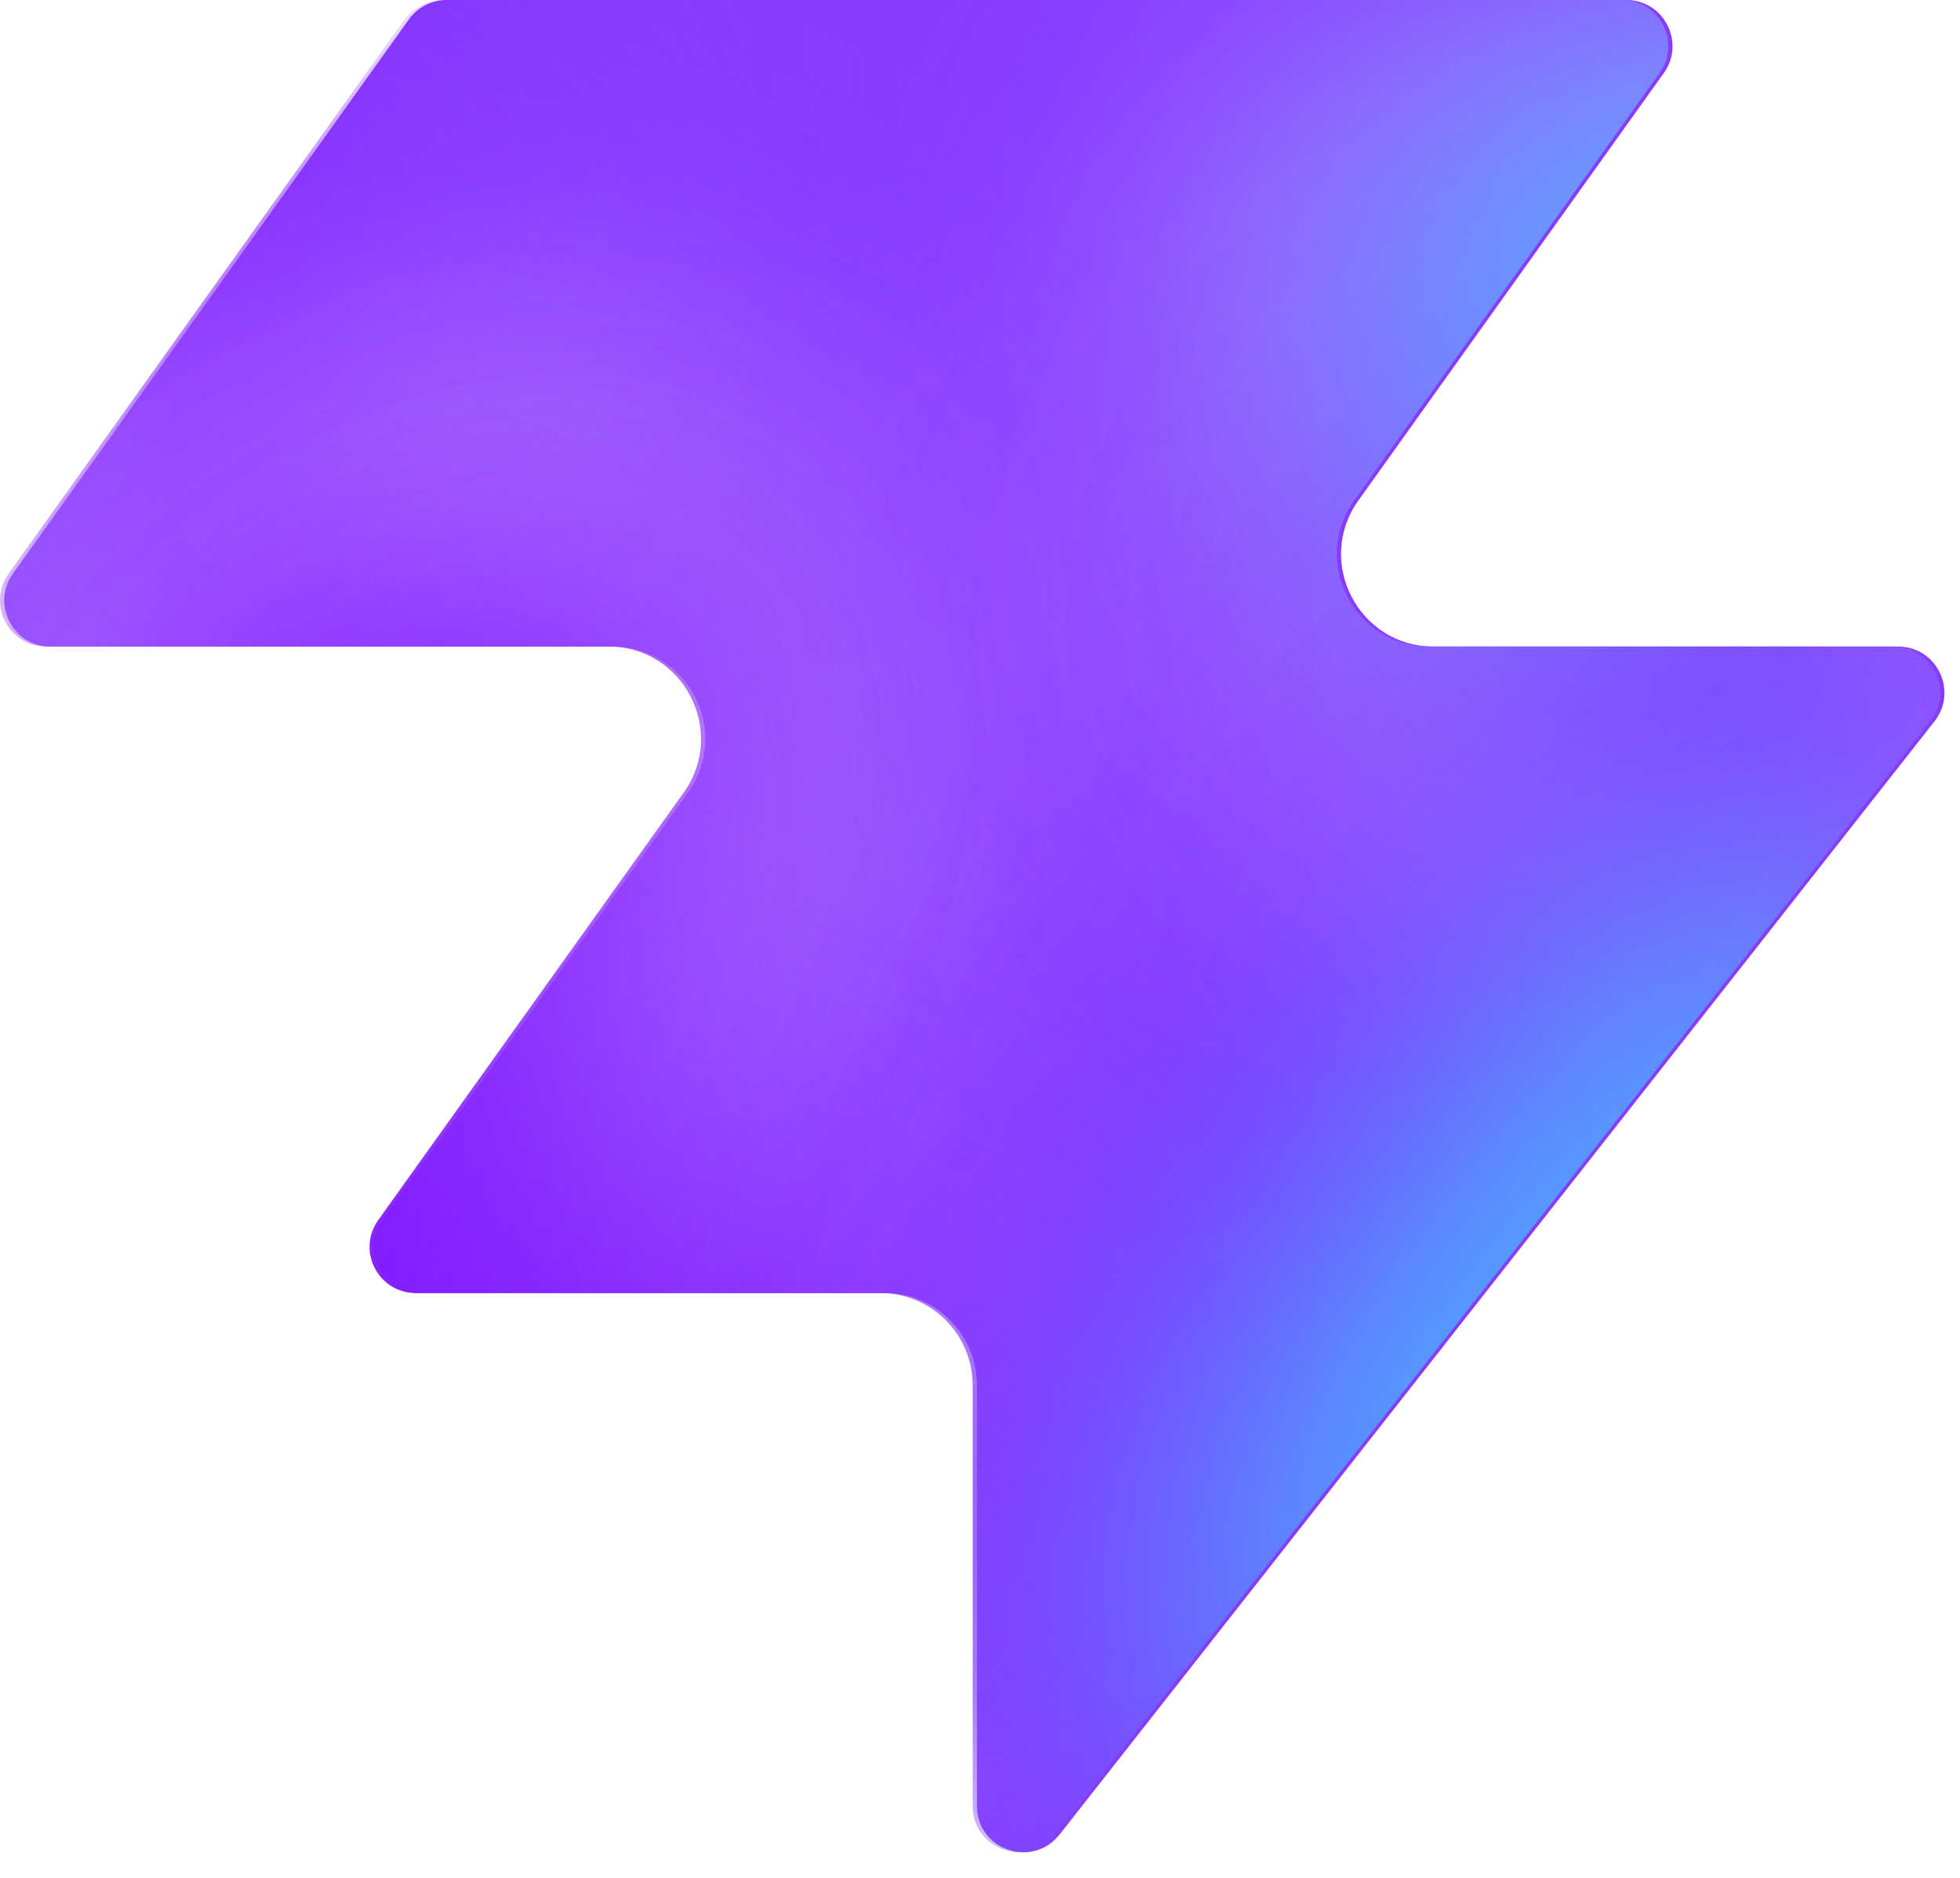
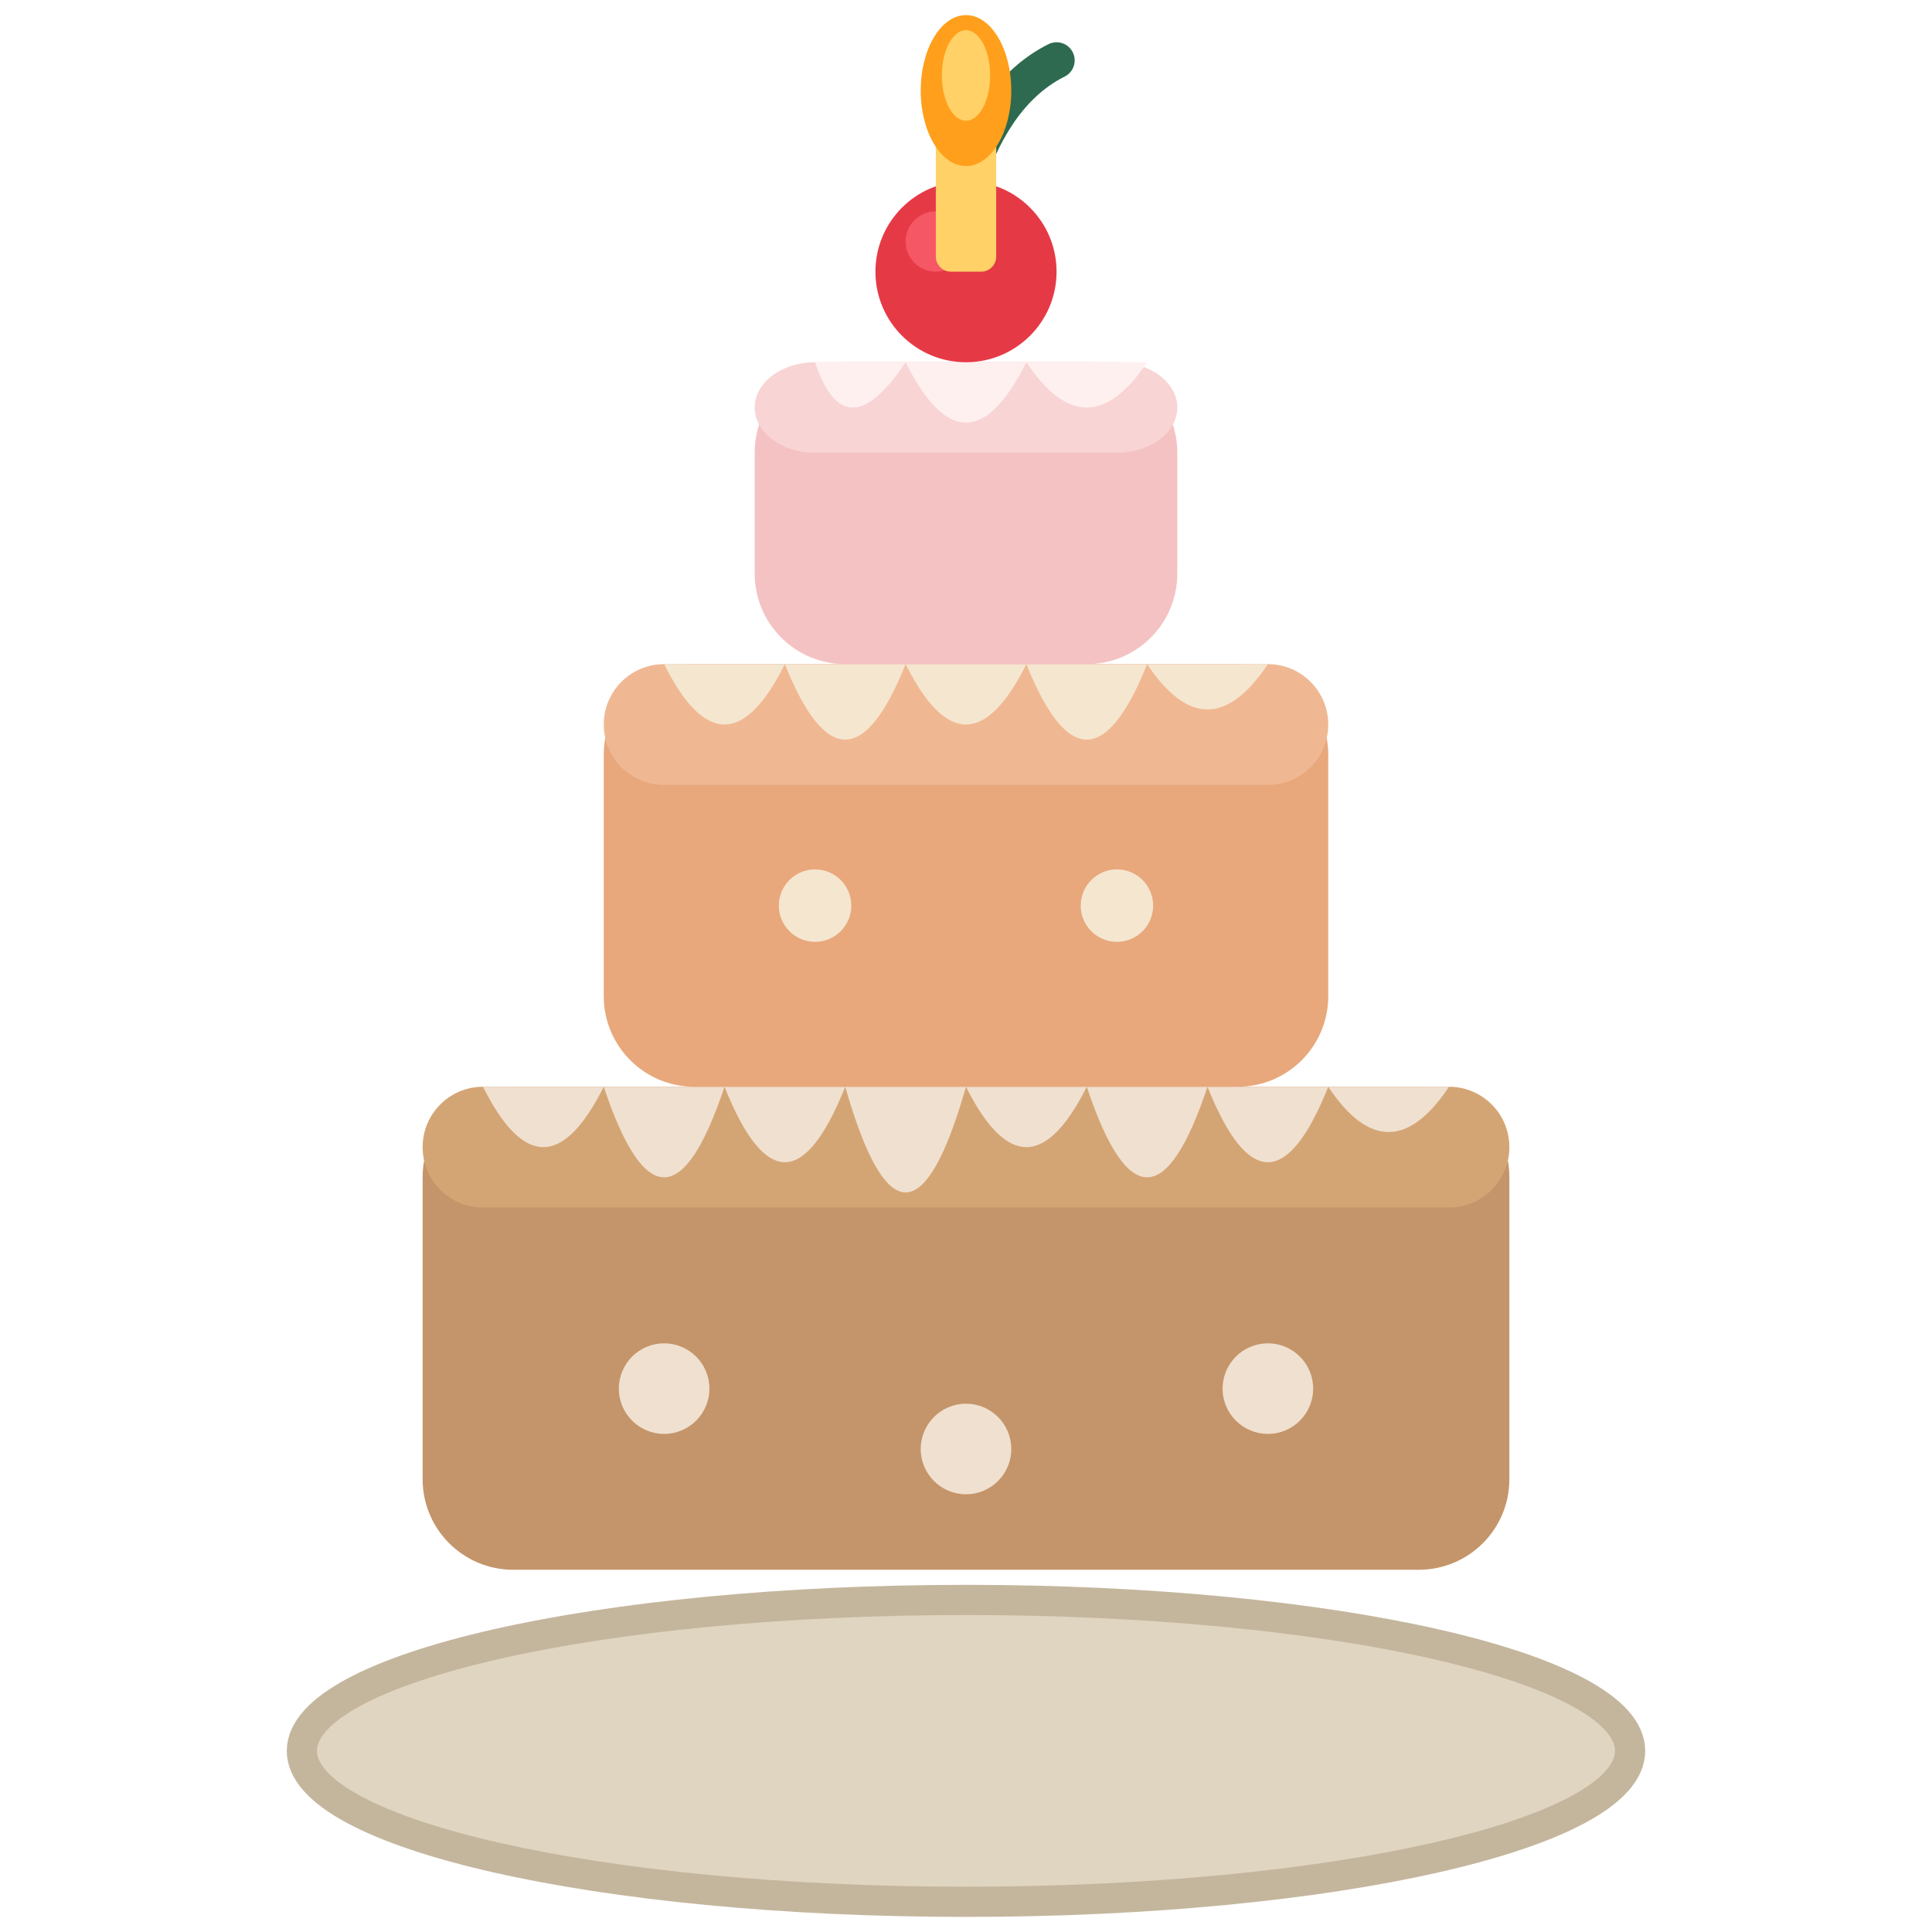
- <svg xmlns="http://www.w3.org/2000/svg" width="48" height="46" fill="none" viewBox="0 0 48 46">
-   <path fill="#863bff" d="M25.946 44.938c-.664.845-2.021.375-2.021-.698V33.937a2.26 2.26 0 0 0-2.262-2.262H10.287c-.92 0-1.456-1.04-.92-1.788l7.48-10.471c1.07-1.497 0-3.578-1.842-3.578H1.237c-.92 0-1.456-1.04-.92-1.788L10.013.474c.214-.297.556-.474.92-.474h28.894c.92 0 1.456 1.04.92 1.788l-7.48 10.471c-1.07 1.498 0 3.579 1.842 3.579h11.377c.943 0 1.473 1.088.89 1.83L25.947 44.94z" style="fill:#863bff;fill:color(display-p3 .525 .23 1);fill-opacity:1" />
-   <mask id="a" width="48" height="46" x="0" y="0" maskUnits="userSpaceOnUse" style="mask-type:alpha">
-     <path fill="#000" d="M25.842 44.938c-.664.844-2.021.375-2.021-.698V33.937a2.26 2.26 0 0 0-2.262-2.262H10.183c-.92 0-1.456-1.04-.92-1.788l7.48-10.471c1.07-1.498 0-3.579-1.842-3.579H1.133c-.92 0-1.456-1.04-.92-1.787L9.91.473c.214-.297.556-.474.92-.474h28.894c.92 0 1.456 1.04.92 1.788l-7.48 10.471c-1.07 1.498 0 3.578 1.842 3.578h11.377c.943 0 1.473 1.088.89 1.832L25.843 44.94z" style="fill:#000;fill-opacity:1" />
-   </mask>
-   <g mask="url(#a)">
-     <g filter="url(#b)">
-       <ellipse cx="5.508" cy="14.704" fill="#ede6ff" rx="5.508" ry="14.704" style="fill:#ede6ff;fill:color(display-p3 .927 .903 1);fill-opacity:1" transform="matrix(.00324 1 1 -.00324 -4.47 31.516)" />
-     </g>
-     <g filter="url(#c)">
-       <ellipse cx="10.399" cy="29.851" fill="#ede6ff" rx="10.399" ry="29.851" style="fill:#ede6ff;fill:color(display-p3 .927 .903 1);fill-opacity:1" transform="matrix(.00324 1 1 -.00324 -39.328 7.883)" />
-     </g>
-     <g filter="url(#d)">
-       <ellipse cx="5.508" cy="30.487" fill="#7e14ff" rx="5.508" ry="30.487" style="fill:#7e14ff;fill:color(display-p3 .492 .077 1);fill-opacity:1" transform="rotate(89.814 -25.913 -14.639)scale(1 -1)" />
-     </g>
-     <g filter="url(#e)">
-       <ellipse cx="5.508" cy="30.599" fill="#7e14ff" rx="5.508" ry="30.599" style="fill:#7e14ff;fill:color(display-p3 .492 .077 1);fill-opacity:1" transform="rotate(89.814 -32.644 -3.334)scale(1 -1)" />
-     </g>
-     <g filter="url(#f)">
-       <ellipse cx="5.508" cy="30.599" fill="#7e14ff" rx="5.508" ry="30.599" style="fill:#7e14ff;fill:color(display-p3 .492 .077 1);fill-opacity:1" transform="matrix(.00324 1 1 -.00324 -34.34 30.47)" />
-     </g>
-     <g filter="url(#g)">
-       <ellipse cx="14.072" cy="22.078" fill="#ede6ff" rx="14.072" ry="22.078" style="fill:#ede6ff;fill:color(display-p3 .927 .903 1);fill-opacity:1" transform="rotate(93.35 24.506 48.493)scale(-1 1)" />
-     </g>
-     <g filter="url(#h)">
-       <ellipse cx="3.47" cy="21.501" fill="#7e14ff" rx="3.47" ry="21.501" style="fill:#7e14ff;fill:color(display-p3 .492 .077 1);fill-opacity:1" transform="rotate(89.009 28.708 47.59)scale(-1 1)" />
-     </g>
-     <g filter="url(#i)">
-       <ellipse cx="3.47" cy="21.501" fill="#7e14ff" rx="3.47" ry="21.501" style="fill:#7e14ff;fill:color(display-p3 .492 .077 1);fill-opacity:1" transform="rotate(89.009 28.708 47.59)scale(-1 1)" />
-     </g>
-     <g filter="url(#j)">
-       <ellipse cx=".387" cy="8.972" fill="#7e14ff" rx="4.407" ry="29.108" style="fill:#7e14ff;fill:color(display-p3 .492 .077 1);fill-opacity:1" transform="rotate(39.51 .387 8.972)" />
-     </g>
-     <g filter="url(#k)">
-       <ellipse cx="47.523" cy="-6.092" fill="#7e14ff" rx="4.407" ry="29.108" style="fill:#7e14ff;fill:color(display-p3 .492 .077 1);fill-opacity:1" transform="rotate(37.892 47.523 -6.092)" />
-     </g>
-     <g filter="url(#l)">
-       <ellipse cx="41.412" cy="6.333" fill="#47bfff" rx="5.971" ry="9.665" style="fill:#47bfff;fill:color(display-p3 .28 .748 1);fill-opacity:1" transform="rotate(37.892 41.412 6.333)" />
-     </g>
-     <g filter="url(#m)">
-       <ellipse cx="-1.879" cy="38.332" fill="#7e14ff" rx="4.407" ry="29.108" style="fill:#7e14ff;fill:color(display-p3 .492 .077 1);fill-opacity:1" transform="rotate(37.892 -1.88 38.332)" />
-     </g>
-     <g filter="url(#n)">
-       <ellipse cx="-1.879" cy="38.332" fill="#7e14ff" rx="4.407" ry="29.108" style="fill:#7e14ff;fill:color(display-p3 .492 .077 1);fill-opacity:1" transform="rotate(37.892 -1.88 38.332)" />
-     </g>
-     <g filter="url(#o)">
-       <ellipse cx="35.651" cy="29.907" fill="#7e14ff" rx="4.407" ry="29.108" style="fill:#7e14ff;fill:color(display-p3 .492 .077 1);fill-opacity:1" transform="rotate(37.892 35.651 29.907)" />
-     </g>
-     <g filter="url(#p)">
-       <ellipse cx="38.418" cy="32.4" fill="#47bfff" rx="5.971" ry="15.297" style="fill:#47bfff;fill:color(display-p3 .28 .748 1);fill-opacity:1" transform="rotate(37.892 38.418 32.4)" />
-     </g>
-   </g>
-   <defs>
-     <filter id="b" width="60.045" height="41.654" x="-19.77" y="16.149" color-interpolation-filters="sRGB" filterUnits="userSpaceOnUse">
-       <feFlood flood-opacity="0" result="BackgroundImageFix" />
-       <feBlend in="SourceGraphic" in2="BackgroundImageFix" result="shape" />
-       <feGaussianBlur result="effect1_foregroundBlur_2002_17158" stdDeviation="7.659" />
-     </filter>
-     <filter id="c" width="90.34" height="51.437" x="-54.613" y="-7.533" color-interpolation-filters="sRGB" filterUnits="userSpaceOnUse">
-       <feFlood flood-opacity="0" result="BackgroundImageFix" />
-       <feBlend in="SourceGraphic" in2="BackgroundImageFix" result="shape" />
-       <feGaussianBlur result="effect1_foregroundBlur_2002_17158" stdDeviation="7.659" />
-     </filter>
-     <filter id="d" width="79.355" height="29.4" x="-49.64" y="2.03" color-interpolation-filters="sRGB" filterUnits="userSpaceOnUse">
-       <feFlood flood-opacity="0" result="BackgroundImageFix" />
-       <feBlend in="SourceGraphic" in2="BackgroundImageFix" result="shape" />
-       <feGaussianBlur result="effect1_foregroundBlur_2002_17158" stdDeviation="4.596" />
-     </filter>
-     <filter id="e" width="79.579" height="29.4" x="-45.045" y="20.029" color-interpolation-filters="sRGB" filterUnits="userSpaceOnUse">
-       <feFlood flood-opacity="0" result="BackgroundImageFix" />
-       <feBlend in="SourceGraphic" in2="BackgroundImageFix" result="shape" />
-       <feGaussianBlur result="effect1_foregroundBlur_2002_17158" stdDeviation="4.596" />
-     </filter>
-     <filter id="f" width="79.579" height="29.4" x="-43.513" y="21.178" color-interpolation-filters="sRGB" filterUnits="userSpaceOnUse">
-       <feFlood flood-opacity="0" result="BackgroundImageFix" />
-       <feBlend in="SourceGraphic" in2="BackgroundImageFix" result="shape" />
-       <feGaussianBlur result="effect1_foregroundBlur_2002_17158" stdDeviation="4.596" />
-     </filter>
-     <filter id="g" width="74.749" height="58.852" x="15.756" y="-17.901" color-interpolation-filters="sRGB" filterUnits="userSpaceOnUse">
-       <feFlood flood-opacity="0" result="BackgroundImageFix" />
-       <feBlend in="SourceGraphic" in2="BackgroundImageFix" result="shape" />
-       <feGaussianBlur result="effect1_foregroundBlur_2002_17158" stdDeviation="7.659" />
-     </filter>
-     <filter id="h" width="61.377" height="25.362" x="23.548" y="2.284" color-interpolation-filters="sRGB" filterUnits="userSpaceOnUse">
-       <feFlood flood-opacity="0" result="BackgroundImageFix" />
-       <feBlend in="SourceGraphic" in2="BackgroundImageFix" result="shape" />
-       <feGaussianBlur result="effect1_foregroundBlur_2002_17158" stdDeviation="4.596" />
-     </filter>
-     <filter id="i" width="61.377" height="25.362" x="23.548" y="2.284" color-interpolation-filters="sRGB" filterUnits="userSpaceOnUse">
-       <feFlood flood-opacity="0" result="BackgroundImageFix" />
-       <feBlend in="SourceGraphic" in2="BackgroundImageFix" result="shape" />
-       <feGaussianBlur result="effect1_foregroundBlur_2002_17158" stdDeviation="4.596" />
-     </filter>
-     <filter id="j" width="56.045" height="63.649" x="-27.636" y="-22.853" color-interpolation-filters="sRGB" filterUnits="userSpaceOnUse">
-       <feFlood flood-opacity="0" result="BackgroundImageFix" />
-       <feBlend in="SourceGraphic" in2="BackgroundImageFix" result="shape" />
-       <feGaussianBlur result="effect1_foregroundBlur_2002_17158" stdDeviation="4.596" />
-     </filter>
-     <filter id="k" width="54.814" height="64.646" x="20.116" y="-38.415" color-interpolation-filters="sRGB" filterUnits="userSpaceOnUse">
-       <feFlood flood-opacity="0" result="BackgroundImageFix" />
-       <feBlend in="SourceGraphic" in2="BackgroundImageFix" result="shape" />
-       <feGaussianBlur result="effect1_foregroundBlur_2002_17158" stdDeviation="4.596" />
-     </filter>
-     <filter id="l" width="33.541" height="35.313" x="24.641" y="-11.323" color-interpolation-filters="sRGB" filterUnits="userSpaceOnUse">
-       <feFlood flood-opacity="0" result="BackgroundImageFix" />
-       <feBlend in="SourceGraphic" in2="BackgroundImageFix" result="shape" />
-       <feGaussianBlur result="effect1_foregroundBlur_2002_17158" stdDeviation="4.596" />
-     </filter>
-     <filter id="m" width="54.814" height="64.646" x="-29.286" y="6.009" color-interpolation-filters="sRGB" filterUnits="userSpaceOnUse">
-       <feFlood flood-opacity="0" result="BackgroundImageFix" />
-       <feBlend in="SourceGraphic" in2="BackgroundImageFix" result="shape" />
-       <feGaussianBlur result="effect1_foregroundBlur_2002_17158" stdDeviation="4.596" />
-     </filter>
-     <filter id="n" width="54.814" height="64.646" x="-29.286" y="6.009" color-interpolation-filters="sRGB" filterUnits="userSpaceOnUse">
-       <feFlood flood-opacity="0" result="BackgroundImageFix" />
-       <feBlend in="SourceGraphic" in2="BackgroundImageFix" result="shape" />
-       <feGaussianBlur result="effect1_foregroundBlur_2002_17158" stdDeviation="4.596" />
-     </filter>
-     <filter id="o" width="54.814" height="64.646" x="8.244" y="-2.416" color-interpolation-filters="sRGB" filterUnits="userSpaceOnUse">
-       <feFlood flood-opacity="0" result="BackgroundImageFix" />
-       <feBlend in="SourceGraphic" in2="BackgroundImageFix" result="shape" />
-       <feGaussianBlur result="effect1_foregroundBlur_2002_17158" stdDeviation="4.596" />
-     </filter>
-     <filter id="p" width="39.409" height="43.623" x="18.713" y="10.588" color-interpolation-filters="sRGB" filterUnits="userSpaceOnUse">
-       <feFlood flood-opacity="0" result="BackgroundImageFix" />
-       <feBlend in="SourceGraphic" in2="BackgroundImageFix" result="shape" />
-       <feGaussianBlur result="effect1_foregroundBlur_2002_17158" stdDeviation="4.596" />
-     </filter>
-   </defs>
+ <svg xmlns="http://www.w3.org/2000/svg" viewBox="0 0 64 64" width="64" height="64">
+   <ellipse cx="32" cy="58" rx="22" ry="5" fill="#e0d5c1" stroke="#c4b69d" stroke-width="1" />
+   <rect x="14" y="36" width="36" height="16" rx="3" fill="#c4956a" />
+   <rect x="14" y="36" width="36" height="4" rx="2" fill="#d4a574" />
+   <path d="M16 36 Q18 40 20 36 Q22 42 24 36 Q26 41 28 36 Q30 43 32 36 Q34 40 36 36 Q38 42 40 36 Q42 41 44 36 Q46 39 48 36" fill="#f0e0d0" />
+   <rect x="20" y="22" width="24" height="14" rx="3" fill="#e8a87c" />
+   <rect x="20" y="22" width="24" height="4" rx="2" fill="#f0b892" />
+   <path d="M22 22 Q24 26 26 22 Q28 27 30 22 Q32 26 34 22 Q36 27 38 22 Q40 25 42 22" fill="#f5e6d0" />
+   <rect x="25" y="12" width="14" height="10" rx="3" fill="#f4c2c2" />
+   <rect x="25" y="12" width="14" height="3" rx="2" fill="#f8d4d4" />
+   <path d="M27 12 Q28 15 30 12 Q32 16 34 12 Q36 15 38 12" fill="#fff0f0" />
+   <circle cx="32" cy="9" r="3" fill="#e63946" />
+   <circle cx="31" cy="8" r="1" fill="#ff6b7a" opacity="0.6" />
+   <path d="M32 6 Q33 3 35 2" fill="none" stroke="#2d6a4f" stroke-width="1.2" stroke-linecap="round" />
+   <circle cx="22" cy="46" r="1.5" fill="#f0e0d0" />
+   <circle cx="32" cy="48" r="1.5" fill="#f0e0d0" />
+   <circle cx="42" cy="46" r="1.5" fill="#f0e0d0" />
+   <circle cx="27" cy="30" r="1.2" fill="#f5e6d0" />
+   <circle cx="37" cy="30" r="1.2" fill="#f5e6d0" />
+   <rect x="31" y="4" width="2" height="5" rx="0.5" fill="#ffd166" />
+   <ellipse cx="32" cy="3" rx="1.5" ry="2.5" fill="#ff9f1c" />
+   <ellipse cx="32" cy="2.5" rx="0.8" ry="1.5" fill="#ffd166" />
</svg>
